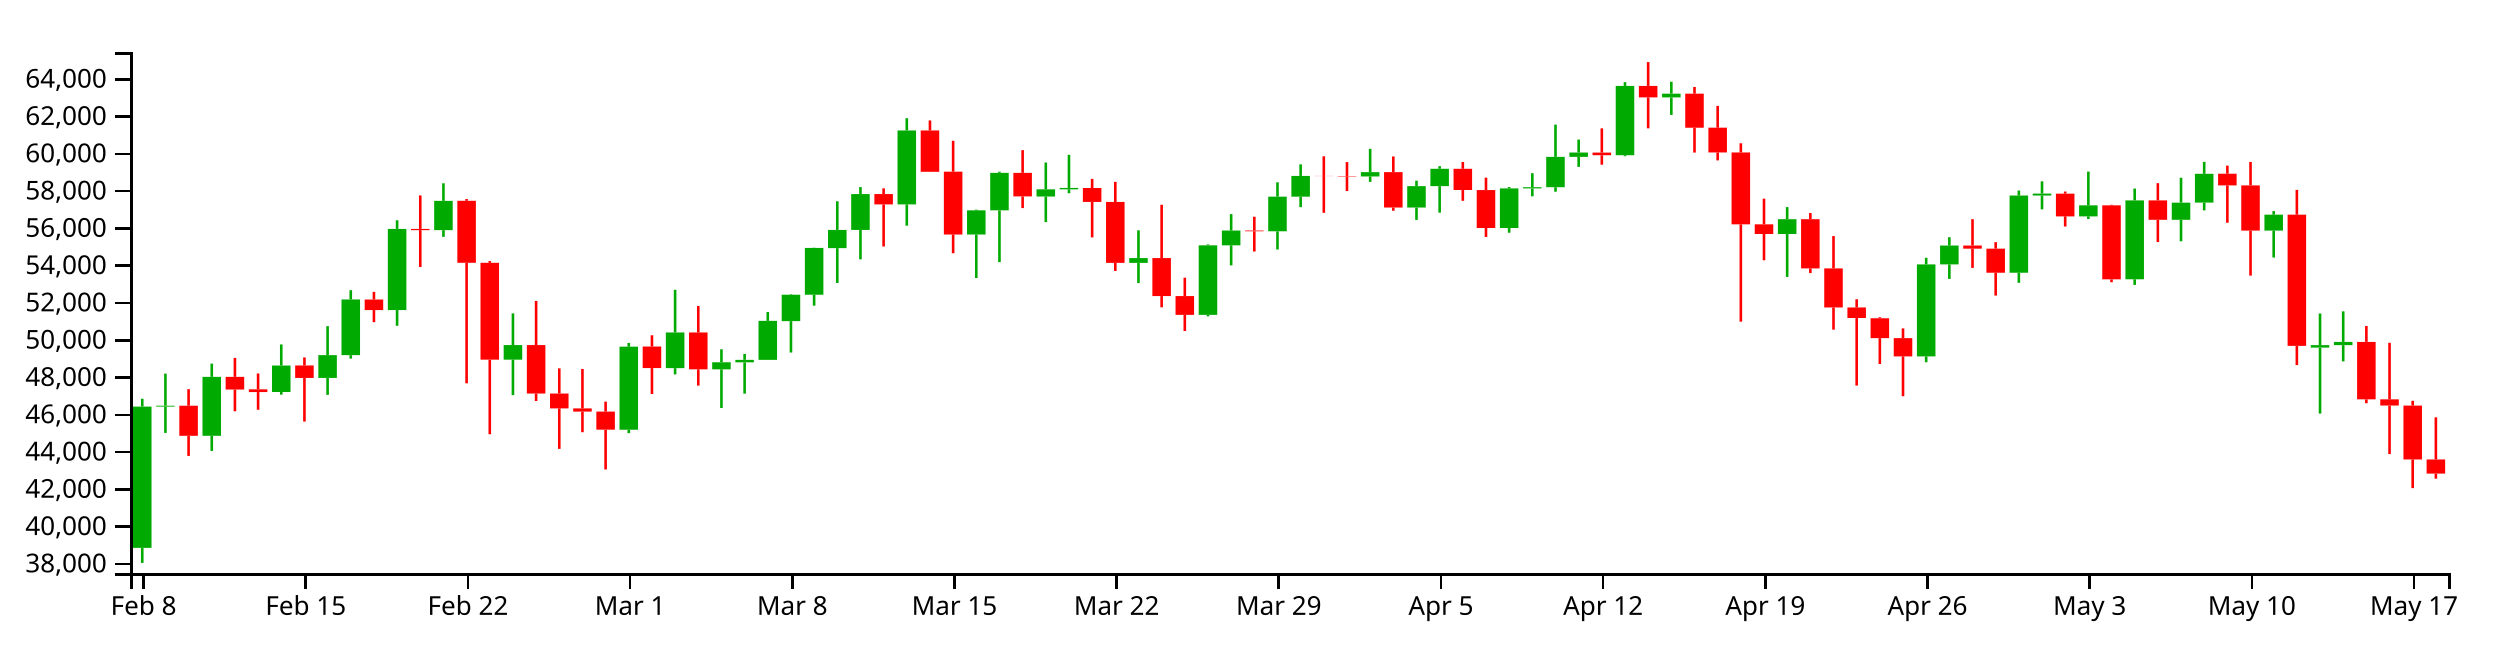
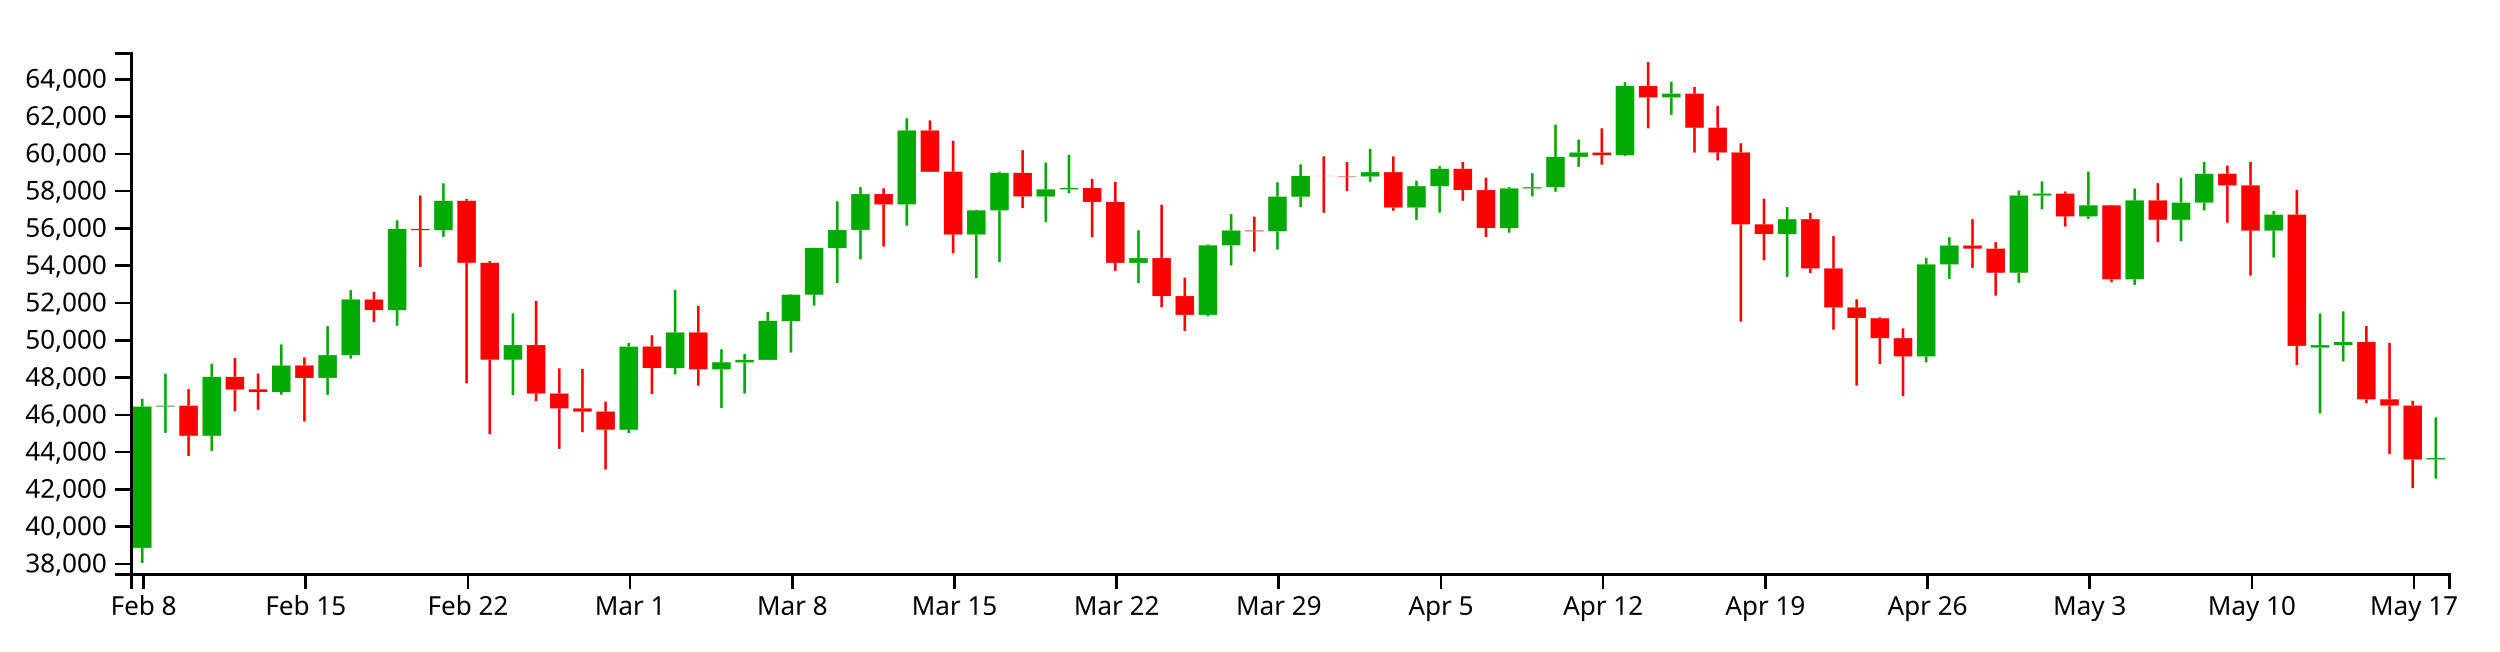
<svg xmlns="http://www.w3.org/2000/svg" version="1.1" width="960" height="250">
  <g transform="translate(50,20)">
    <style>.axis path,.axis line{fill:none;stroke:#000;shape-rendering:crispEdges;}path.candle{stroke:#000000;}path.candle.body{stroke-width:0;}path.candle.up{fill:#00AA00;stroke:#00AA00;}path.candle.down{fill:#FF0000;stroke:#FF0000;}</style>
    <g class="candlestick">
      <g class="data">
-         <path class="candle body up" d="M 1.068 190.379 l 7.117 0 L 8.185 136.125 l -7.117 0 L 1.068 190.379 M 9.964 136.125 l 7.117 0 L 17.081 135.799 l -7.117 0 L 9.964 136.125 M 27.757 147.344 l 7.117 0 L 34.874 124.71 l -7.117 0 L 27.757 147.344 M 54.446 130.528 l 7.117 0 L 61.563 120.356 l -7.117 0 L 54.446 130.528 M 72.239 125.128 l 7.117 0 L 79.356 116.378 l -7.117 0 L 72.239 125.128 M 81.136 116.378 l 7.117 0 L 88.253 95.002 l -7.117 0 L 81.136 116.378 M 98.928 99.061 l 7.117 0 L 106.046 67.898 l -7.117 0 L 98.928 99.061 M 116.721 68.362 l 7.117 0 L 123.838 57.143 l -7.117 0 L 116.721 68.362 M 143.411 118.114 l 7.117 0 L 150.528 112.493 l -7.117 0 L 143.411 118.114 M 187.893 145.006 l 7.117 0 L 195.01 113.131 l -7.117 0 L 187.893 145.006 M 205.686 121.366 l 7.117 0 L 212.803 107.674 l -7.117 0 L 205.686 121.366 M 223.479 121.814 l 7.117 0 L 230.596 119.111 l -7.117 0 L 223.479 121.814 M 232.375 119.146 l 7.117 0 L 239.492 118.177 l -7.117 0 L 232.375 119.146 M 241.271 118.177 l 7.117 0 L 248.389 103.219 l -7.117 0 L 241.271 118.177 M 250.168 103.31 l 7.117 0 L 257.285 93.173 l -7.117 0 L 250.168 103.31 M 259.064 93.173 l 7.117 0 L 266.182 75.211 l -7.117 0 L 259.064 93.173 M 267.961 75.281 l 7.117 0 L 275.078 68.288 l -7.117 0 L 267.961 75.281 M 276.857 68.288 l 7.117 0 L 283.974 54.533 l -7.117 0 L 276.857 68.288 M 294.65 58.48 l 7.117 0 L 301.767 30.086 l -7.117 0 L 294.65 58.48 M 321.339 70.052 l 7.117 0 L 328.457 60.778 l -7.117 0 L 321.339 70.052 M 330.236 60.778 l 7.117 0 L 337.353 46.374 l -7.117 0 L 330.236 60.778 M 348.029 55.479 l 7.117 0 L 355.146 52.694 l -7.117 0 L 348.029 55.479 M 356.925 52.694 l 7.117 0 L 364.042 52.177 l -7.117 0 L 356.925 52.694 M 383.615 80.946 l 7.117 0 L 390.732 79.102 l -7.117 0 L 383.615 80.946 M 410.304 100.914 l 7.117 0 L 417.421 74.201 l -7.117 0 L 410.304 100.914 M 419.2 74.201 l 7.117 0 L 426.317 68.534 l -7.117 0 L 419.2 74.201 M 436.993 68.817 l 7.117 0 L 444.11 55.518 l -7.117 0 L 436.993 68.817 M 445.89 55.518 l 7.117 0 L 453.007 47.565 l -7.117 0 L 445.89 55.518 M 472.579 47.752 l 7.117 0 L 479.696 46.109 l -7.117 0 L 472.579 47.752 M 490.372 59.695 l 7.117 0 L 497.489 51.463 l -7.117 0 L 490.372 59.695 M 499.268 51.463 l 7.117 0 L 506.385 44.82 l -7.117 0 L 499.268 51.463 M 525.958 67.559 l 7.117 0 L 533.075 52.354 l -7.117 0 L 525.958 67.559 M 534.854 52.354 l 7.117 0 L 541.971 51.889 l -7.117 0 L 534.854 52.354 M 543.75 51.889 l 7.117 0 L 550.868 40.245 l -7.117 0 L 543.75 51.889 M 552.647 40.245 l 7.117 0 L 559.764 38.575 l -7.117 0 L 552.647 40.245 M 570.44 39.594 l 7.117 0 L 577.557 13.002 l -7.117 0 L 570.44 39.594 M 588.233 17.407 l 7.117 0 L 595.35 15.972 l -7.117 0 L 588.233 17.407 M 632.715 69.852 l 7.117 0 L 639.832 64.183 l -7.117 0 L 632.715 69.852 M 686.094 116.855 l 7.117 0 L 693.211 81.532 l -7.117 0 L 686.094 116.855 M 694.99 81.532 l 7.117 0 L 702.107 74.298 l -7.117 0 L 694.99 81.532 M 721.679 84.727 l 7.117 0 L 728.796 55.097 l -7.117 0 L 721.679 84.727 M 730.576 55.076 l 7.117 0 L 737.693 54.338 l -7.117 0 L 730.576 55.076 M 748.369 63.086 l 7.117 0 L 755.486 58.855 l -7.117 0 L 748.369 63.086 M 766.162 87.232 l 7.117 0 L 773.279 56.945 l -7.117 0 L 766.162 87.232 M 783.954 64.407 l 7.117 0 L 791.072 57.814 l -7.117 0 L 783.954 64.407 M 792.851 57.809 l 7.117 0 L 799.968 46.738 l -7.117 0 L 792.851 57.809 M 819.54 68.542 l 7.117 0 L 826.657 62.429 l -7.117 0 L 819.54 68.542 M 837.333 113.488 l 7.117 0 L 844.45 112.53 l -7.117 0 L 837.333 113.488 M 846.23 112.524 l 7.117 0 L 853.347 111.31 l -7.117 0 L 846.23 112.524" />
-         <path class="candle body down" d="M 18.86 135.799 l 7.117 0 L 25.978 147.344 l -7.117 0 L 18.86 135.799 M 36.653 124.716 l 7.117 0 L 43.77 129.591 l -7.117 0 L 36.653 124.716 M 45.55 129.516 l 7.117 0 L 52.667 130.55 l -7.117 0 L 45.55 129.516 M 63.343 120.336 l 7.117 0 L 70.46 125.128 l -7.117 0 L 63.343 120.336 M 90.032 95.016 l 7.117 0 L 97.149 99.061 l -7.117 0 L 90.032 95.016 M 107.825 67.898 l 7.117 0 L 114.942 68.362 l -7.117 0 L 107.825 67.898 M 125.618 57.115 l 7.117 0 L 132.735 80.914 l -7.117 0 L 125.618 57.115 M 134.514 80.914 l 7.117 0 L 141.631 118.114 l -7.117 0 L 134.514 80.914 M 152.307 112.493 l 7.117 0 L 159.424 131.122 l -7.117 0 L 152.307 112.493 M 161.204 131.122 l 7.117 0 L 168.321 136.826 l -7.117 0 L 161.204 131.122 M 170.1 136.826 l 7.117 0 L 177.217 138.046 l -7.117 0 L 170.1 136.826 M 178.996 138.066 l 7.117 0 L 186.114 144.995 l -7.117 0 L 178.996 138.066 M 196.789 113.069 l 7.117 0 L 203.906 121.337 l -7.117 0 L 196.789 113.069 M 214.582 107.674 l 7.117 0 L 221.699 121.814 l -7.117 0 L 214.582 107.674 M 285.754 54.533 l 7.117 0 L 292.871 58.48 l -7.117 0 L 285.754 54.533 M 303.547 30.086 l 7.117 0 L 310.664 45.978 l -7.117 0 L 303.547 30.086 M 312.443 45.922 l 7.117 0 L 319.56 70.052 l -7.117 0 L 312.443 45.922 M 339.132 46.374 l 7.117 0 L 346.25 55.427 l -7.117 0 L 339.132 46.374 M 365.822 52.193 l 7.117 0 L 372.939 57.551 l -7.117 0 L 365.822 52.193 M 374.718 57.551 l 7.117 0 L 381.835 80.946 l -7.117 0 L 374.718 57.551 M 392.511 79.088 l 7.117 0 L 399.628 93.685 l -7.117 0 L 392.511 79.088 M 401.407 93.685 l 7.117 0 L 408.525 100.914 l -7.117 0 L 401.407 93.685 M 428.097 68.534 l 7.117 0 L 435.214 68.817 l -7.117 0 L 428.097 68.534 M 454.786 47.565 l 7.117 0 L 461.903 47.608 l -7.117 0 L 454.786 47.565 M 463.683 47.616 l 7.117 0 L 470.8 47.752 l -7.117 0 L 463.683 47.616 M 481.475 46.109 l 7.117 0 L 488.593 59.695 l -7.117 0 L 481.475 46.109 M 508.165 44.82 l 7.117 0 L 515.282 52.972 l -7.117 0 L 508.165 44.82 M 517.061 52.98 l 7.117 0 L 524.178 67.559 l -7.117 0 L 517.061 52.98 M 561.543 38.601 l 7.117 0 L 568.661 39.595 l -7.117 0 L 561.543 38.601 M 579.336 13.002 l 7.117 0 L 586.453 17.407 l -7.117 0 L 579.336 13.002 M 597.129 15.981 l 7.117 0 L 604.246 29.038 l -7.117 0 L 597.129 15.981 M 606.026 29.037 l 7.117 0 L 613.143 38.545 l -7.117 0 L 606.026 29.037 M 614.922 38.545 l 7.117 0 L 622.039 66.152 l -7.117 0 L 614.922 38.545 M 623.818 66.152 l 7.117 0 L 630.936 69.852 l -7.117 0 L 623.818 66.152 M 641.611 64.183 l 7.117 0 L 648.729 83.062 l -7.117 0 L 641.611 64.183 M 650.508 83.062 l 7.117 0 L 657.625 98.071 l -7.117 0 L 650.508 83.062 M 659.404 98.071 l 7.117 0 L 666.521 102.121 l -7.117 0 L 659.404 98.071 M 668.301 102.225 l 7.117 0 L 675.418 109.833 l -7.117 0 L 668.301 102.225 M 677.197 109.833 l 7.117 0 L 684.314 116.855 l -7.117 0 L 677.197 109.833 M 703.886 74.298 l 7.117 0 L 711.004 75.485 l -7.117 0 L 703.886 74.298 M 712.783 75.484 l 7.117 0 L 719.9 84.727 l -7.117 0 L 712.783 75.484 M 739.472 54.36 l 7.117 0 L 746.589 63.086 l -7.117 0 L 739.472 54.36 M 757.265 58.855 l 7.117 0 L 764.382 87.269 l -7.117 0 L 757.265 58.855 M 775.058 56.945 l 7.117 0 L 782.175 64.407 l -7.117 0 L 775.058 56.945 M 801.747 46.706 l 7.117 0 L 808.864 51.185 l -7.117 0 L 801.747 46.706 M 810.644 51.185 l 7.117 0 L 817.761 68.542 l -7.117 0 L 810.644 51.185 M 828.437 62.429 l 7.117 0 L 835.554 112.814 l -7.117 0 L 828.437 62.429 M 855.126 111.291 l 7.117 0 L 862.243 133.346 l -7.117 0 L 855.126 111.291 M 864.022 133.346 l 7.117 0 L 871.14 135.719 l -7.117 0 L 864.022 133.346 M 872.919 135.753 l 7.117 0 L 880.036 156.432 l -7.117 0 L 872.919 135.753 M 881.815 156.432 l 7.117 0 L 888.932 161.869 l -7.117 0 L 881.815 156.432" />
+         <path class="candle body up" d="M 1.068 190.379 l 7.117 0 L 8.185 136.125 l -7.117 0 L 1.068 190.379 M 9.964 136.125 l 7.117 0 L 17.081 135.799 l -7.117 0 L 9.964 136.125 M 27.757 147.344 l 7.117 0 L 34.874 124.71 l -7.117 0 L 27.757 147.344 M 54.446 130.528 l 7.117 0 L 61.563 120.356 l -7.117 0 L 54.446 130.528 M 72.239 125.128 l 7.117 0 L 79.356 116.378 l -7.117 0 L 72.239 125.128 M 81.136 116.378 l 7.117 0 L 88.253 95.002 l -7.117 0 L 81.136 116.378 M 98.928 99.061 l 7.117 0 L 106.046 67.898 l -7.117 0 L 98.928 99.061 M 116.721 68.362 l 7.117 0 L 123.838 57.143 l -7.117 0 L 116.721 68.362 M 143.411 118.114 l 7.117 0 L 150.528 112.493 l -7.117 0 L 143.411 118.114 M 187.893 145.006 l 7.117 0 L 195.01 113.131 l -7.117 0 L 187.893 145.006 M 205.686 121.366 l 7.117 0 L 212.803 107.674 l -7.117 0 L 205.686 121.366 M 223.479 121.814 l 7.117 0 L 230.596 119.111 l -7.117 0 L 223.479 121.814 M 232.375 119.146 l 7.117 0 L 239.492 118.177 l -7.117 0 L 232.375 119.146 M 241.271 118.177 l 7.117 0 L 248.389 103.219 l -7.117 0 L 241.271 118.177 M 250.168 103.31 l 7.117 0 L 257.285 93.173 l -7.117 0 L 250.168 103.31 M 259.064 93.173 l 7.117 0 L 266.182 75.211 l -7.117 0 L 259.064 93.173 M 267.961 75.281 l 7.117 0 L 275.078 68.288 l -7.117 0 L 267.961 75.281 M 276.857 68.288 l 7.117 0 L 283.974 54.533 l -7.117 0 L 276.857 68.288 M 294.65 58.48 l 7.117 0 L 301.767 30.086 l -7.117 0 L 294.65 58.48 M 321.339 70.052 l 7.117 0 L 328.457 60.778 l -7.117 0 L 321.339 70.052 M 330.236 60.778 l 7.117 0 L 337.353 46.374 l -7.117 0 L 330.236 60.778 M 348.029 55.479 l 7.117 0 L 355.146 52.694 l -7.117 0 L 348.029 55.479 M 356.925 52.694 l 7.117 0 L 364.042 52.177 l -7.117 0 L 356.925 52.694 M 383.615 80.946 l 7.117 0 L 390.732 79.102 l -7.117 0 L 383.615 80.946 M 410.304 100.914 l 7.117 0 L 417.421 74.201 l -7.117 0 L 410.304 100.914 M 419.2 74.201 l 7.117 0 L 426.317 68.534 l -7.117 0 L 419.2 74.201 M 436.993 68.817 l 7.117 0 L 444.11 55.518 l -7.117 0 L 436.993 68.817 M 445.89 55.518 l 7.117 0 L 453.007 47.565 l -7.117 0 L 445.89 55.518 M 472.579 47.752 l 7.117 0 L 479.696 46.109 l -7.117 0 L 472.579 47.752 M 490.372 59.695 l 7.117 0 L 497.489 51.463 l -7.117 0 L 490.372 59.695 M 499.268 51.463 l 7.117 0 L 506.385 44.82 l -7.117 0 L 499.268 51.463 M 525.958 67.559 l 7.117 0 L 533.075 52.354 l -7.117 0 L 525.958 67.559 M 534.854 52.354 l 7.117 0 L 541.971 51.889 l -7.117 0 L 534.854 52.354 M 543.75 51.889 l 7.117 0 L 550.868 40.245 l -7.117 0 L 543.75 51.889 M 552.647 40.245 l 7.117 0 L 559.764 38.575 l -7.117 0 L 552.647 40.245 M 570.44 39.594 l 7.117 0 L 577.557 13.002 l -7.117 0 L 570.44 39.594 M 588.233 17.407 l 7.117 0 L 595.35 15.972 l -7.117 0 L 588.233 17.407 M 632.715 69.852 l 7.117 0 L 639.832 64.183 l -7.117 0 L 632.715 69.852 M 686.094 116.855 l 7.117 0 L 693.211 81.532 l -7.117 0 L 686.094 116.855 M 694.99 81.532 l 7.117 0 L 702.107 74.298 l -7.117 0 L 694.99 81.532 M 721.679 84.727 l 7.117 0 L 728.796 55.097 l -7.117 0 L 721.679 84.727 M 730.576 55.076 l 7.117 0 L 737.693 54.338 l -7.117 0 L 730.576 55.076 M 748.369 63.086 l 7.117 0 L 755.486 58.855 l -7.117 0 L 748.369 63.086 M 766.162 87.232 l 7.117 0 L 773.279 56.945 l -7.117 0 L 766.162 87.232 M 783.954 64.407 l 7.117 0 L 791.072 57.814 l -7.117 0 L 783.954 64.407 M 792.851 57.809 l 7.117 0 L 799.968 46.738 l -7.117 0 L 792.851 57.809 M 819.54 68.542 l 7.117 0 L 826.657 62.429 l -7.117 0 L 819.54 68.542 M 837.333 113.488 l 7.117 0 L 844.45 112.53 l -7.117 0 L 837.333 113.488 M 846.23 112.524 l 7.117 0 L 853.347 111.31 l -7.117 0 L 846.23 112.524 M 881.815 156.432 l 7.117 0 L 888.932 155.898 l -7.117 0 L 881.815 156.432" />
+         <path class="candle body down" d="M 18.86 135.799 l 7.117 0 L 25.978 147.344 l -7.117 0 L 18.86 135.799 M 36.653 124.716 l 7.117 0 L 43.77 129.591 l -7.117 0 L 36.653 124.716 M 45.55 129.516 l 7.117 0 L 52.667 130.55 l -7.117 0 L 45.55 129.516 M 63.343 120.336 l 7.117 0 L 70.46 125.128 l -7.117 0 L 63.343 120.336 M 90.032 95.016 l 7.117 0 L 97.149 99.061 l -7.117 0 L 90.032 95.016 M 107.825 67.898 l 7.117 0 L 114.942 68.362 l -7.117 0 L 107.825 67.898 M 125.618 57.115 l 7.117 0 L 132.735 80.914 l -7.117 0 L 125.618 57.115 M 134.514 80.914 l 7.117 0 L 141.631 118.114 l -7.117 0 L 134.514 80.914 M 152.307 112.493 l 7.117 0 L 159.424 131.122 l -7.117 0 L 152.307 112.493 M 161.204 131.122 l 7.117 0 L 168.321 136.826 l -7.117 0 L 161.204 131.122 M 170.1 136.826 l 7.117 0 L 177.217 138.046 l -7.117 0 L 170.1 136.826 M 178.996 138.066 l 7.117 0 L 186.114 144.995 l -7.117 0 L 178.996 138.066 M 196.789 113.069 l 7.117 0 L 203.906 121.337 l -7.117 0 L 196.789 113.069 M 214.582 107.674 l 7.117 0 L 221.699 121.814 l -7.117 0 L 214.582 107.674 M 285.754 54.533 l 7.117 0 L 292.871 58.48 l -7.117 0 L 285.754 54.533 M 303.547 30.086 l 7.117 0 L 310.664 45.978 l -7.117 0 L 303.547 30.086 M 312.443 45.922 l 7.117 0 L 319.56 70.052 l -7.117 0 L 312.443 45.922 M 339.132 46.374 l 7.117 0 L 346.25 55.427 l -7.117 0 L 339.132 46.374 M 365.822 52.193 l 7.117 0 L 372.939 57.551 l -7.117 0 L 365.822 52.193 M 374.718 57.551 l 7.117 0 L 381.835 80.946 l -7.117 0 L 374.718 57.551 M 392.511 79.088 l 7.117 0 L 399.628 93.685 l -7.117 0 L 392.511 79.088 M 401.407 93.685 l 7.117 0 L 408.525 100.914 l -7.117 0 L 401.407 93.685 M 428.097 68.534 l 7.117 0 L 435.214 68.817 l -7.117 0 L 428.097 68.534 M 454.786 47.565 l 7.117 0 L 461.903 47.608 l -7.117 0 L 454.786 47.565 M 463.683 47.616 l 7.117 0 L 470.8 47.752 l -7.117 0 L 463.683 47.616 M 481.475 46.109 l 7.117 0 L 488.593 59.695 l -7.117 0 L 481.475 46.109 M 508.165 44.82 l 7.117 0 L 515.282 52.972 l -7.117 0 L 508.165 44.82 M 517.061 52.98 l 7.117 0 L 524.178 67.559 l -7.117 0 L 517.061 52.98 M 561.543 38.601 l 7.117 0 L 568.661 39.595 l -7.117 0 L 561.543 38.601 M 579.336 13.002 l 7.117 0 L 586.453 17.407 l -7.117 0 L 579.336 13.002 M 597.129 15.981 l 7.117 0 L 604.246 29.038 l -7.117 0 L 597.129 15.981 M 606.026 29.037 l 7.117 0 L 613.143 38.545 l -7.117 0 L 606.026 29.037 M 614.922 38.545 l 7.117 0 L 622.039 66.152 l -7.117 0 L 614.922 38.545 M 623.818 66.152 l 7.117 0 L 630.936 69.852 l -7.117 0 L 623.818 66.152 M 641.611 64.183 l 7.117 0 L 648.729 83.062 l -7.117 0 L 641.611 64.183 M 650.508 83.062 l 7.117 0 L 657.625 98.071 l -7.117 0 L 650.508 83.062 M 659.404 98.071 l 7.117 0 L 666.521 102.121 l -7.117 0 L 659.404 98.071 M 668.301 102.225 l 7.117 0 L 675.418 109.833 l -7.117 0 L 668.301 102.225 M 677.197 109.833 l 7.117 0 L 684.314 116.855 l -7.117 0 L 677.197 109.833 M 703.886 74.298 l 7.117 0 L 711.004 75.485 l -7.117 0 L 703.886 74.298 M 712.783 75.484 l 7.117 0 L 719.9 84.727 l -7.117 0 L 712.783 75.484 M 739.472 54.36 l 7.117 0 L 746.589 63.086 l -7.117 0 L 739.472 54.36 M 757.265 58.855 l 7.117 0 L 764.382 87.269 l -7.117 0 L 757.265 58.855 M 775.058 56.945 l 7.117 0 L 782.175 64.407 l -7.117 0 L 775.058 56.945 M 801.747 46.706 l 7.117 0 L 808.864 51.185 l -7.117 0 L 801.747 46.706 M 810.644 51.185 l 7.117 0 L 817.761 68.542 l -7.117 0 L 810.644 51.185 M 828.437 62.429 l 7.117 0 L 835.554 112.814 l -7.117 0 L 828.437 62.429 M 855.126 111.291 l 7.117 0 L 862.243 133.346 l -7.117 0 L 855.126 111.291 M 864.022 133.346 l 7.117 0 L 871.14 135.719 l -7.117 0 L 864.022 133.346 M 872.919 135.753 l 7.117 0 L 880.036 156.432 l -7.117 0 L 872.919 135.753" />
        <path class="candle body equal" />
-         <path class="candle wick up" d="M 4.626 133.121 L 4.626 136.125 M 4.626 190.379 L 4.626 196.154 M 13.523 123.474 L 13.523 135.799 M 13.523 136.125 L 13.523 146.245 M 31.315 119.632 L 31.315 124.71 M 31.315 147.344 L 31.315 153.168 M 58.005 112.269 L 58.005 120.356 M 58.005 130.528 L 58.005 131.548 M 75.798 105.242 L 75.798 116.378 M 75.798 125.128 L 75.798 131.624 M 84.694 91.429 L 84.694 95.002 M 84.694 116.378 L 84.694 117.713 M 102.487 64.591 L 102.487 67.898 M 102.487 99.061 L 102.487 105.091 M 120.28 50.383 L 120.28 57.143 M 120.28 68.362 L 120.28 70.965 M 146.969 100.333 L 146.969 112.493 M 146.969 118.114 L 146.969 131.731 M 191.451 111.678 L 191.451 113.131 M 191.451 145.006 L 191.451 146.321 M 209.244 91.277 L 209.244 107.674 M 209.244 121.366 L 209.244 123.771 M 227.037 114.12 L 227.037 119.111 M 227.037 121.814 L 227.037 136.661 M 235.934 115.902 L 235.934 118.177 M 235.934 119.146 L 235.934 131.149 M 244.83 99.795 L 244.83 103.219 M 244.83 118.177 L 244.83 118.177 M 253.727 92.975 L 253.727 93.173 M 253.727 103.31 L 253.727 115.367 M 262.623 75.135 L 262.623 75.211 M 262.623 93.173 L 262.623 97.366 M 271.519 57.292 L 271.519 68.288 M 271.519 75.281 L 271.519 88.664 M 280.416 51.835 L 280.416 54.533 M 280.416 68.288 L 280.416 79.589 M 298.209 25.393 L 298.209 30.086 M 298.209 58.48 L 298.209 66.665 M 324.898 60.509 L 324.898 60.778 M 324.898 70.052 L 324.898 86.758 M 333.794 45.932 L 333.794 46.374 M 333.794 60.778 L 333.794 80.657 M 351.587 42.401 L 351.587 52.694 M 351.587 55.479 L 351.587 65.287 M 360.484 39.451 L 360.484 52.177 M 360.484 52.694 L 360.484 54.196 M 387.173 68.436 L 387.173 79.102 M 387.173 80.946 L 387.173 88.7 M 413.862 73.858 L 413.862 74.201 M 413.862 100.914 L 413.862 101.481 M 422.759 62.212 L 422.759 68.534 M 422.759 74.201 L 422.759 81.9 M 440.552 50.004 L 440.552 55.518 M 440.552 68.817 L 440.552 75.815 M 449.448 43.116 L 449.448 47.565 M 449.448 55.518 L 449.448 59.556 M 476.138 37.161 L 476.138 46.109 M 476.138 47.752 L 476.138 49.841 M 493.93 49.381 L 493.93 51.463 M 493.93 59.695 L 493.93 64.448 M 502.827 43.804 L 502.827 44.82 M 502.827 51.463 L 502.827 61.658 M 529.516 51.811 L 529.516 52.354 M 529.516 67.559 L 529.516 69.373 M 538.413 46.503 L 538.413 51.889 M 538.413 52.354 L 538.413 55.386 M 547.309 27.855 L 547.309 40.245 M 547.309 51.889 L 547.309 53.625 M 556.206 33.589 L 556.206 38.575 M 556.206 40.245 L 556.206 44.086 M 573.998 11.55 L 573.998 13.002 M 573.998 39.594 L 573.998 39.987 M 591.791 11.391 L 591.791 15.972 M 591.791 17.407 L 591.791 24.133 M 636.273 59.521 L 636.273 64.183 M 636.273 69.852 L 636.273 86.338 M 689.652 78.989 L 689.652 81.532 M 689.652 116.855 L 689.652 119.098 M 698.549 71.091 L 698.549 74.298 M 698.549 81.532 L 698.549 87.111 M 725.238 53.174 L 725.238 55.097 M 725.238 84.727 L 725.238 88.607 M 734.134 49.63 L 734.134 54.338 M 734.134 55.076 L 734.134 60.381 M 751.927 45.884 L 751.927 58.855 M 751.927 63.086 L 751.927 64.112 M 769.72 52.409 L 769.72 56.945 M 769.72 87.232 L 769.72 89.416 M 787.513 48.256 L 787.513 57.814 M 787.513 64.407 L 787.513 72.654 M 796.409 42.172 L 796.409 46.738 M 796.409 57.809 L 796.409 60.783 M 823.099 61.052 L 823.099 62.429 M 823.099 68.542 L 823.099 78.893 M 840.892 100.388 L 840.892 112.53 M 840.892 113.488 L 840.892 138.808 M 849.788 99.559 L 849.788 111.31 M 849.788 112.524 L 849.788 118.767" style="stroke-width: 1px;" />
-         <path class="candle wick down" d="M 22.419 129.431 L 22.419 135.799 M 22.419 147.344 L 22.419 155.079 M 40.212 117.435 L 40.212 124.716 M 40.212 129.591 L 40.212 137.913 M 49.108 123.418 L 49.108 129.516 M 49.108 130.55 L 49.108 137.358 M 66.901 117.255 L 66.901 120.336 M 66.901 125.128 L 66.901 141.881 M 93.591 92.065 L 93.591 95.016 M 93.591 99.061 L 93.591 103.719 M 111.383 55.053 L 111.383 67.898 M 111.383 68.362 L 111.383 82.516 M 129.176 56.427 L 129.176 57.115 M 129.176 80.914 L 129.176 127.197 M 138.073 80.228 L 138.073 80.914 M 138.073 118.114 L 138.073 146.736 M 155.866 95.56 L 155.866 112.493 M 155.866 131.122 L 155.866 133.981 M 164.762 121.456 L 164.762 131.122 M 164.762 136.826 L 164.762 152.36 M 173.659 121.671 L 173.659 136.826 M 173.659 138.046 L 173.659 145.966 M 182.555 134.238 L 182.555 138.066 M 182.555 144.995 L 182.555 160.283 M 200.348 108.743 L 200.348 113.069 M 200.348 121.337 L 200.348 131.309 M 218.141 97.477 L 218.141 107.674 M 218.141 121.814 L 218.141 128.071 M 289.312 52.325 L 289.312 54.533 M 289.312 58.48 L 289.312 74.65 M 307.105 26.246 L 307.105 30.086 M 307.105 45.978 L 307.105 45.988 M 316.002 34.058 L 316.002 45.922 M 316.002 70.052 L 316.002 77.247 M 342.691 37.662 L 342.691 46.374 M 342.691 55.427 L 342.691 59.903 M 369.38 48.692 L 369.38 52.193 M 369.38 57.551 L 369.38 71.162 M 378.277 49.826 L 378.277 57.551 M 378.277 80.946 L 378.277 84.047 M 396.07 58.636 L 396.07 79.088 M 396.07 93.685 L 396.07 98.006 M 404.966 86.646 L 404.966 93.685 M 404.966 100.914 L 404.966 107.114 M 431.655 63.219 L 431.655 68.534 M 431.655 68.817 L 431.655 76.59 M 458.345 40.024 L 458.345 47.565 M 458.345 47.608 L 458.345 61.721 M 467.241 42.243 L 467.241 47.616 M 467.241 47.752 L 467.241 53.371 M 485.034 40.083 L 485.034 46.109 M 485.034 59.695 L 485.034 60.926 M 511.723 42.206 L 511.723 44.82 M 511.723 52.972 L 511.723 57.111 M 520.62 48.22 L 520.62 52.98 M 520.62 67.559 L 520.62 70.998 M 565.102 29.287 L 565.102 38.601 M 565.102 39.595 L 565.102 43.241 M 582.895 3.846 L 582.895 13.002 M 582.895 17.407 L 582.895 29.279 M 600.688 13.391 L 600.688 15.981 M 600.688 29.038 L 600.688 38.592 M 609.584 20.653 L 609.584 29.037 M 609.584 38.545 L 609.584 41.592 M 618.481 35.02 L 618.481 38.545 M 618.481 66.152 L 618.481 103.509 M 627.377 56.296 L 627.377 66.152 M 627.377 69.852 L 627.377 79.956 M 645.17 61.8 L 645.17 64.183 M 645.17 83.062 L 645.17 84.863 M 654.066 70.651 L 654.066 83.062 M 654.066 98.071 L 654.066 106.596 M 662.963 94.915 L 662.963 98.071 M 662.963 102.121 L 662.963 128.071 M 671.859 101.827 L 671.859 102.225 M 671.859 109.833 L 671.859 119.788 M 680.756 106.11 L 680.756 109.833 M 680.756 116.855 L 680.756 132.151 M 707.445 64.162 L 707.445 74.298 M 707.445 75.485 L 707.445 82.879 M 716.341 72.982 L 716.341 75.484 M 716.341 84.727 L 716.341 93.49 M 743.031 53.546 L 743.031 54.36 M 743.031 63.086 L 743.031 66.973 M 760.824 58.636 L 760.824 58.855 M 760.824 87.269 L 760.824 88.366 M 778.617 50.332 L 778.617 56.945 M 778.617 64.407 L 778.617 72.952 M 805.306 43.603 L 805.306 46.706 M 805.306 51.185 L 805.306 65.539 M 814.202 42.172 L 814.202 51.185 M 814.202 68.542 L 814.202 85.837 M 831.995 52.909 L 831.995 62.429 M 831.995 112.814 L 831.995 120.197 M 858.685 105.164 L 858.685 111.291 M 858.685 133.346 L 858.685 134.835 M 867.581 111.636 L 867.581 133.346 M 867.581 135.719 L 867.581 154.375 M 876.477 133.898 L 876.477 135.753 M 876.477 156.432 L 876.477 167.434 M 885.374 140.245 L 885.374 156.432 M 885.374 161.869 L 885.374 163.812" style="stroke-width: 1px;" />
+         <path class="candle wick up" d="M 4.626 133.121 L 4.626 136.125 M 4.626 190.379 L 4.626 196.154 M 13.523 123.474 L 13.523 135.799 M 13.523 136.125 L 13.523 146.245 M 31.315 119.632 L 31.315 124.71 M 31.315 147.344 L 31.315 153.168 M 58.005 112.269 L 58.005 120.356 M 58.005 130.528 L 58.005 131.548 M 75.798 105.242 L 75.798 116.378 M 75.798 125.128 L 75.798 131.624 M 84.694 91.429 L 84.694 95.002 M 84.694 116.378 L 84.694 117.713 M 102.487 64.591 L 102.487 67.898 M 102.487 99.061 L 102.487 105.091 M 120.28 50.383 L 120.28 57.143 M 120.28 68.362 L 120.28 70.965 M 146.969 100.333 L 146.969 112.493 M 146.969 118.114 L 146.969 131.731 M 191.451 111.678 L 191.451 113.131 M 191.451 145.006 L 191.451 146.321 M 209.244 91.277 L 209.244 107.674 M 209.244 121.366 L 209.244 123.771 M 227.037 114.12 L 227.037 119.111 M 227.037 121.814 L 227.037 136.661 M 235.934 115.902 L 235.934 118.177 M 235.934 119.146 L 235.934 131.149 M 244.83 99.795 L 244.83 103.219 M 244.83 118.177 L 244.83 118.177 M 253.727 92.975 L 253.727 93.173 M 253.727 103.31 L 253.727 115.367 M 262.623 75.135 L 262.623 75.211 M 262.623 93.173 L 262.623 97.366 M 271.519 57.292 L 271.519 68.288 M 271.519 75.281 L 271.519 88.664 M 280.416 51.835 L 280.416 54.533 M 280.416 68.288 L 280.416 79.589 M 298.209 25.393 L 298.209 30.086 M 298.209 58.48 L 298.209 66.665 M 324.898 60.509 L 324.898 60.778 M 324.898 70.052 L 324.898 86.758 M 333.794 45.932 L 333.794 46.374 M 333.794 60.778 L 333.794 80.657 M 351.587 42.401 L 351.587 52.694 M 351.587 55.479 L 351.587 65.287 M 360.484 39.451 L 360.484 52.177 M 360.484 52.694 L 360.484 54.196 M 387.173 68.436 L 387.173 79.102 M 387.173 80.946 L 387.173 88.7 M 413.862 73.858 L 413.862 74.201 M 413.862 100.914 L 413.862 101.481 M 422.759 62.212 L 422.759 68.534 M 422.759 74.201 L 422.759 81.9 M 440.552 50.004 L 440.552 55.518 M 440.552 68.817 L 440.552 75.815 M 449.448 43.116 L 449.448 47.565 M 449.448 55.518 L 449.448 59.556 M 476.138 37.161 L 476.138 46.109 M 476.138 47.752 L 476.138 49.841 M 493.93 49.381 L 493.93 51.463 M 493.93 59.695 L 493.93 64.448 M 502.827 43.804 L 502.827 44.82 M 502.827 51.463 L 502.827 61.658 M 529.516 51.811 L 529.516 52.354 M 529.516 67.559 L 529.516 69.373 M 538.413 46.503 L 538.413 51.889 M 538.413 52.354 L 538.413 55.386 M 547.309 27.855 L 547.309 40.245 M 547.309 51.889 L 547.309 53.625 M 556.206 33.589 L 556.206 38.575 M 556.206 40.245 L 556.206 44.086 M 573.998 11.55 L 573.998 13.002 M 573.998 39.594 L 573.998 39.987 M 591.791 11.391 L 591.791 15.972 M 591.791 17.407 L 591.791 24.133 M 636.273 59.521 L 636.273 64.183 M 636.273 69.852 L 636.273 86.338 M 689.652 78.989 L 689.652 81.532 M 689.652 116.855 L 689.652 119.098 M 698.549 71.091 L 698.549 74.298 M 698.549 81.532 L 698.549 87.111 M 725.238 53.174 L 725.238 55.097 M 725.238 84.727 L 725.238 88.607 M 734.134 49.63 L 734.134 54.338 M 734.134 55.076 L 734.134 60.381 M 751.927 45.884 L 751.927 58.855 M 751.927 63.086 L 751.927 64.112 M 769.72 52.409 L 769.72 56.945 M 769.72 87.232 L 769.72 89.416 M 787.513 48.256 L 787.513 57.814 M 787.513 64.407 L 787.513 72.654 M 796.409 42.172 L 796.409 46.738 M 796.409 57.809 L 796.409 60.783 M 823.099 61.052 L 823.099 62.429 M 823.099 68.542 L 823.099 78.893 M 840.892 100.388 L 840.892 112.53 M 840.892 113.488 L 840.892 138.808 M 849.788 99.559 L 849.788 111.31 M 849.788 112.524 L 849.788 118.767 M 885.374 140.245 L 885.374 155.898 M 885.374 156.432 L 885.374 163.812" style="stroke-width: 1px;" />
+         <path class="candle wick down" d="M 22.419 129.431 L 22.419 135.799 M 22.419 147.344 L 22.419 155.079 M 40.212 117.435 L 40.212 124.716 M 40.212 129.591 L 40.212 137.913 M 49.108 123.418 L 49.108 129.516 M 49.108 130.55 L 49.108 137.358 M 66.901 117.255 L 66.901 120.336 M 66.901 125.128 L 66.901 141.881 M 93.591 92.065 L 93.591 95.016 M 93.591 99.061 L 93.591 103.719 M 111.383 55.053 L 111.383 67.898 M 111.383 68.362 L 111.383 82.516 M 129.176 56.427 L 129.176 57.115 M 129.176 80.914 L 129.176 127.197 M 138.073 80.228 L 138.073 80.914 M 138.073 118.114 L 138.073 146.736 M 155.866 95.56 L 155.866 112.493 M 155.866 131.122 L 155.866 133.981 M 164.762 121.456 L 164.762 131.122 M 164.762 136.826 L 164.762 152.36 M 173.659 121.671 L 173.659 136.826 M 173.659 138.046 L 173.659 145.966 M 182.555 134.238 L 182.555 138.066 M 182.555 144.995 L 182.555 160.283 M 200.348 108.743 L 200.348 113.069 M 200.348 121.337 L 200.348 131.309 M 218.141 97.477 L 218.141 107.674 M 218.141 121.814 L 218.141 128.071 M 289.312 52.325 L 289.312 54.533 M 289.312 58.48 L 289.312 74.65 M 307.105 26.246 L 307.105 30.086 M 307.105 45.978 L 307.105 45.988 M 316.002 34.058 L 316.002 45.922 M 316.002 70.052 L 316.002 77.247 M 342.691 37.662 L 342.691 46.374 M 342.691 55.427 L 342.691 59.903 M 369.38 48.692 L 369.38 52.193 M 369.38 57.551 L 369.38 71.162 M 378.277 49.826 L 378.277 57.551 M 378.277 80.946 L 378.277 84.047 M 396.07 58.636 L 396.07 79.088 M 396.07 93.685 L 396.07 98.006 M 404.966 86.646 L 404.966 93.685 M 404.966 100.914 L 404.966 107.114 M 431.655 63.219 L 431.655 68.534 M 431.655 68.817 L 431.655 76.59 M 458.345 40.024 L 458.345 47.565 M 458.345 47.608 L 458.345 61.721 M 467.241 42.243 L 467.241 47.616 M 467.241 47.752 L 467.241 53.371 M 485.034 40.083 L 485.034 46.109 M 485.034 59.695 L 485.034 60.926 M 511.723 42.206 L 511.723 44.82 M 511.723 52.972 L 511.723 57.111 M 520.62 48.22 L 520.62 52.98 M 520.62 67.559 L 520.62 70.998 M 565.102 29.287 L 565.102 38.601 M 565.102 39.595 L 565.102 43.241 M 582.895 3.846 L 582.895 13.002 M 582.895 17.407 L 582.895 29.279 M 600.688 13.391 L 600.688 15.981 M 600.688 29.038 L 600.688 38.592 M 609.584 20.653 L 609.584 29.037 M 609.584 38.545 L 609.584 41.592 M 618.481 35.02 L 618.481 38.545 M 618.481 66.152 L 618.481 103.509 M 627.377 56.296 L 627.377 66.152 M 627.377 69.852 L 627.377 79.956 M 645.17 61.8 L 645.17 64.183 M 645.17 83.062 L 645.17 84.863 M 654.066 70.651 L 654.066 83.062 M 654.066 98.071 L 654.066 106.596 M 662.963 94.915 L 662.963 98.071 M 662.963 102.121 L 662.963 128.071 M 671.859 101.827 L 671.859 102.225 M 671.859 109.833 L 671.859 119.788 M 680.756 106.11 L 680.756 109.833 M 680.756 116.855 L 680.756 132.151 M 707.445 64.162 L 707.445 74.298 M 707.445 75.485 L 707.445 82.879 M 716.341 72.982 L 716.341 75.484 M 716.341 84.727 L 716.341 93.49 M 743.031 53.546 L 743.031 54.36 M 743.031 63.086 L 743.031 66.973 M 760.824 58.636 L 760.824 58.855 M 760.824 87.269 L 760.824 88.366 M 778.617 50.332 L 778.617 56.945 M 778.617 64.407 L 778.617 72.952 M 805.306 43.603 L 805.306 46.706 M 805.306 51.185 L 805.306 65.539 M 814.202 42.172 L 814.202 51.185 M 814.202 68.542 L 814.202 85.837 M 831.995 52.909 L 831.995 62.429 M 831.995 112.814 L 831.995 120.197 M 858.685 105.164 L 858.685 111.291 M 858.685 133.346 L 858.685 134.835 M 867.581 111.636 L 867.581 133.346 M 867.581 135.719 L 867.581 154.375 M 876.477 133.898 L 876.477 135.753 M 876.477 156.432 L 876.477 167.434" style="stroke-width: 1px;" />
        <path class="candle wick equal" style="stroke-width: 1px;" />
      </g>
    </g>
    <g class="x axis" transform="translate(0,200)" fill="none" font-size="10" font-family="sans-serif" text-anchor="middle">
      <path class="domain" stroke="#000" d="M0.5,6V0.5H890.5V6" />
      <g class="tick" opacity="1" transform="translate(4.62615,0)">
        <line stroke="#000" y2="6" x1="0.5" x2="0.5" />
        <text fill="#000" y="9" x="0.5" dy="0.71em">Feb  8</text>
      </g>
      <g class="tick" opacity="1" transform="translate(66.90124,0)">
        <line stroke="#000" y2="6" x1="0.5" x2="0.5" />
        <text fill="#000" y="9" x="0.5" dy="0.71em">Feb 15</text>
      </g>
      <g class="tick" opacity="1" transform="translate(129.1763,0)">
        <line stroke="#000" y2="6" x1="0.5" x2="0.5" />
        <text fill="#000" y="9" x="0.5" dy="0.71em">Feb 22</text>
      </g>
      <g class="tick" opacity="1" transform="translate(191.4514,0)">
        <line stroke="#000" y2="6" x1="0.5" x2="0.5" />
        <text fill="#000" y="9" x="0.5" dy="0.71em">Mar  1</text>
      </g>
      <g class="tick" opacity="1" transform="translate(253.7265,0)">
        <line stroke="#000" y2="6" x1="0.5" x2="0.5" />
        <text fill="#000" y="9" x="0.5" dy="0.71em">Mar  8</text>
      </g>
      <g class="tick" opacity="1" transform="translate(316.0016,0)">
        <line stroke="#000" y2="6" x1="0.5" x2="0.5" />
        <text fill="#000" y="9" x="0.5" dy="0.71em">Mar 15</text>
      </g>
      <g class="tick" opacity="1" transform="translate(378.2767,0)">
        <line stroke="#000" y2="6" x1="0.5" x2="0.5" />
        <text fill="#000" y="9" x="0.5" dy="0.71em">Mar 22</text>
      </g>
      <g class="tick" opacity="1" transform="translate(440.5518,0)">
        <line stroke="#000" y2="6" x1="0.5" x2="0.5" />
        <text fill="#000" y="9" x="0.5" dy="0.71em">Mar 29</text>
      </g>
      <g class="tick" opacity="1" transform="translate(502.8269,0)">
        <line stroke="#000" y2="6" x1="0.5" x2="0.5" />
        <text fill="#000" y="9" x="0.5" dy="0.71em">Apr  5</text>
      </g>
      <g class="tick" opacity="1" transform="translate(565.102,0)">
        <line stroke="#000" y2="6" x1="0.5" x2="0.5" />
        <text fill="#000" y="9" x="0.5" dy="0.71em">Apr 12</text>
      </g>
      <g class="tick" opacity="1" transform="translate(627.377,0)">
        <line stroke="#000" y2="6" x1="0.5" x2="0.5" />
        <text fill="#000" y="9" x="0.5" dy="0.71em">Apr 19</text>
      </g>
      <g class="tick" opacity="1" transform="translate(689.6521,0)">
        <line stroke="#000" y2="6" x1="0.5" x2="0.5" />
        <text fill="#000" y="9" x="0.5" dy="0.71em">Apr 26</text>
      </g>
      <g class="tick" opacity="1" transform="translate(751.9272,0)">
        <line stroke="#000" y2="6" x1="0.5" x2="0.5" />
        <text fill="#000" y="9" x="0.5" dy="0.71em">May  3</text>
      </g>
      <g class="tick" opacity="1" transform="translate(814.2023,0)">
        <line stroke="#000" y2="6" x1="0.5" x2="0.5" />
        <text fill="#000" y="9" x="0.5" dy="0.71em">May 10</text>
      </g>
      <g class="tick" opacity="1" transform="translate(876.4774,0)">
        <line stroke="#000" y2="6" x1="0.5" x2="0.5" />
        <text fill="#000" y="9" x="0.5" dy="0.71em">May 17</text>
      </g>
    </g>
    <g class="y axis" fill="none" font-size="10" font-family="sans-serif" text-anchor="end">
      <path class="domain" stroke="#000" d="M-6,200.5H0.5V0.5H-6" />
      <g class="tick" opacity="1" transform="translate(0,196.0743)">
        <line stroke="#000" x2="-6" y1="0.5" y2="0.5" />
        <text fill="#000" x="-9" y="0.5" dy="0.32em">38,000</text>
      </g>
      <g class="tick" opacity="1" transform="translate(0,181.7578)">
        <line stroke="#000" x2="-6" y1="0.5" y2="0.5" />
        <text fill="#000" x="-9" y="0.5" dy="0.32em">40,000</text>
      </g>
      <g class="tick" opacity="1" transform="translate(0,167.4412)">
        <line stroke="#000" x2="-6" y1="0.5" y2="0.5" />
        <text fill="#000" x="-9" y="0.5" dy="0.32em">42,000</text>
      </g>
      <g class="tick" opacity="1" transform="translate(0,153.1247)">
        <line stroke="#000" x2="-6" y1="0.5" y2="0.5" />
        <text fill="#000" x="-9" y="0.5" dy="0.32em">44,000</text>
      </g>
      <g class="tick" opacity="1" transform="translate(0,138.8082)">
        <line stroke="#000" x2="-6" y1="0.5" y2="0.5" />
        <text fill="#000" x="-9" y="0.5" dy="0.32em">46,000</text>
      </g>
      <g class="tick" opacity="1" transform="translate(0,124.4916)">
        <line stroke="#000" x2="-6" y1="0.5" y2="0.5" />
        <text fill="#000" x="-9" y="0.5" dy="0.32em">48,000</text>
      </g>
      <g class="tick" opacity="1" transform="translate(0,110.1751)">
        <line stroke="#000" x2="-6" y1="0.5" y2="0.5" />
        <text fill="#000" x="-9" y="0.5" dy="0.32em">50,000</text>
      </g>
      <g class="tick" opacity="1" transform="translate(0,95.85855)">
        <line stroke="#000" x2="-6" y1="0.5" y2="0.5" />
        <text fill="#000" x="-9" y="0.5" dy="0.32em">52,000</text>
      </g>
      <g class="tick" opacity="1" transform="translate(0,81.54201)">
        <line stroke="#000" x2="-6" y1="0.5" y2="0.5" />
        <text fill="#000" x="-9" y="0.5" dy="0.32em">54,000</text>
      </g>
      <g class="tick" opacity="1" transform="translate(0,67.22547)">
        <line stroke="#000" x2="-6" y1="0.5" y2="0.5" />
        <text fill="#000" x="-9" y="0.5" dy="0.32em">56,000</text>
      </g>
      <g class="tick" opacity="1" transform="translate(0,52.90893)">
        <line stroke="#000" x2="-6" y1="0.5" y2="0.5" />
        <text fill="#000" x="-9" y="0.5" dy="0.32em">58,000</text>
      </g>
      <g class="tick" opacity="1" transform="translate(0,38.59239)">
        <line stroke="#000" x2="-6" y1="0.5" y2="0.5" />
        <text fill="#000" x="-9" y="0.5" dy="0.32em">60,000</text>
      </g>
      <g class="tick" opacity="1" transform="translate(0,24.27585)">
        <line stroke="#000" x2="-6" y1="0.5" y2="0.5" />
        <text fill="#000" x="-9" y="0.5" dy="0.32em">62,000</text>
      </g>
      <g class="tick" opacity="1" transform="translate(0,9.959316)">
        <line stroke="#000" x2="-6" y1="0.5" y2="0.5" />
        <text fill="#000" x="-9" y="0.5" dy="0.32em">64,000</text>
      </g>
      <text transform="rotate(-90)" y="6" dy=".71em" style="text-anchor: end;">Price ($)</text>
    </g>
  </g>
</svg>
